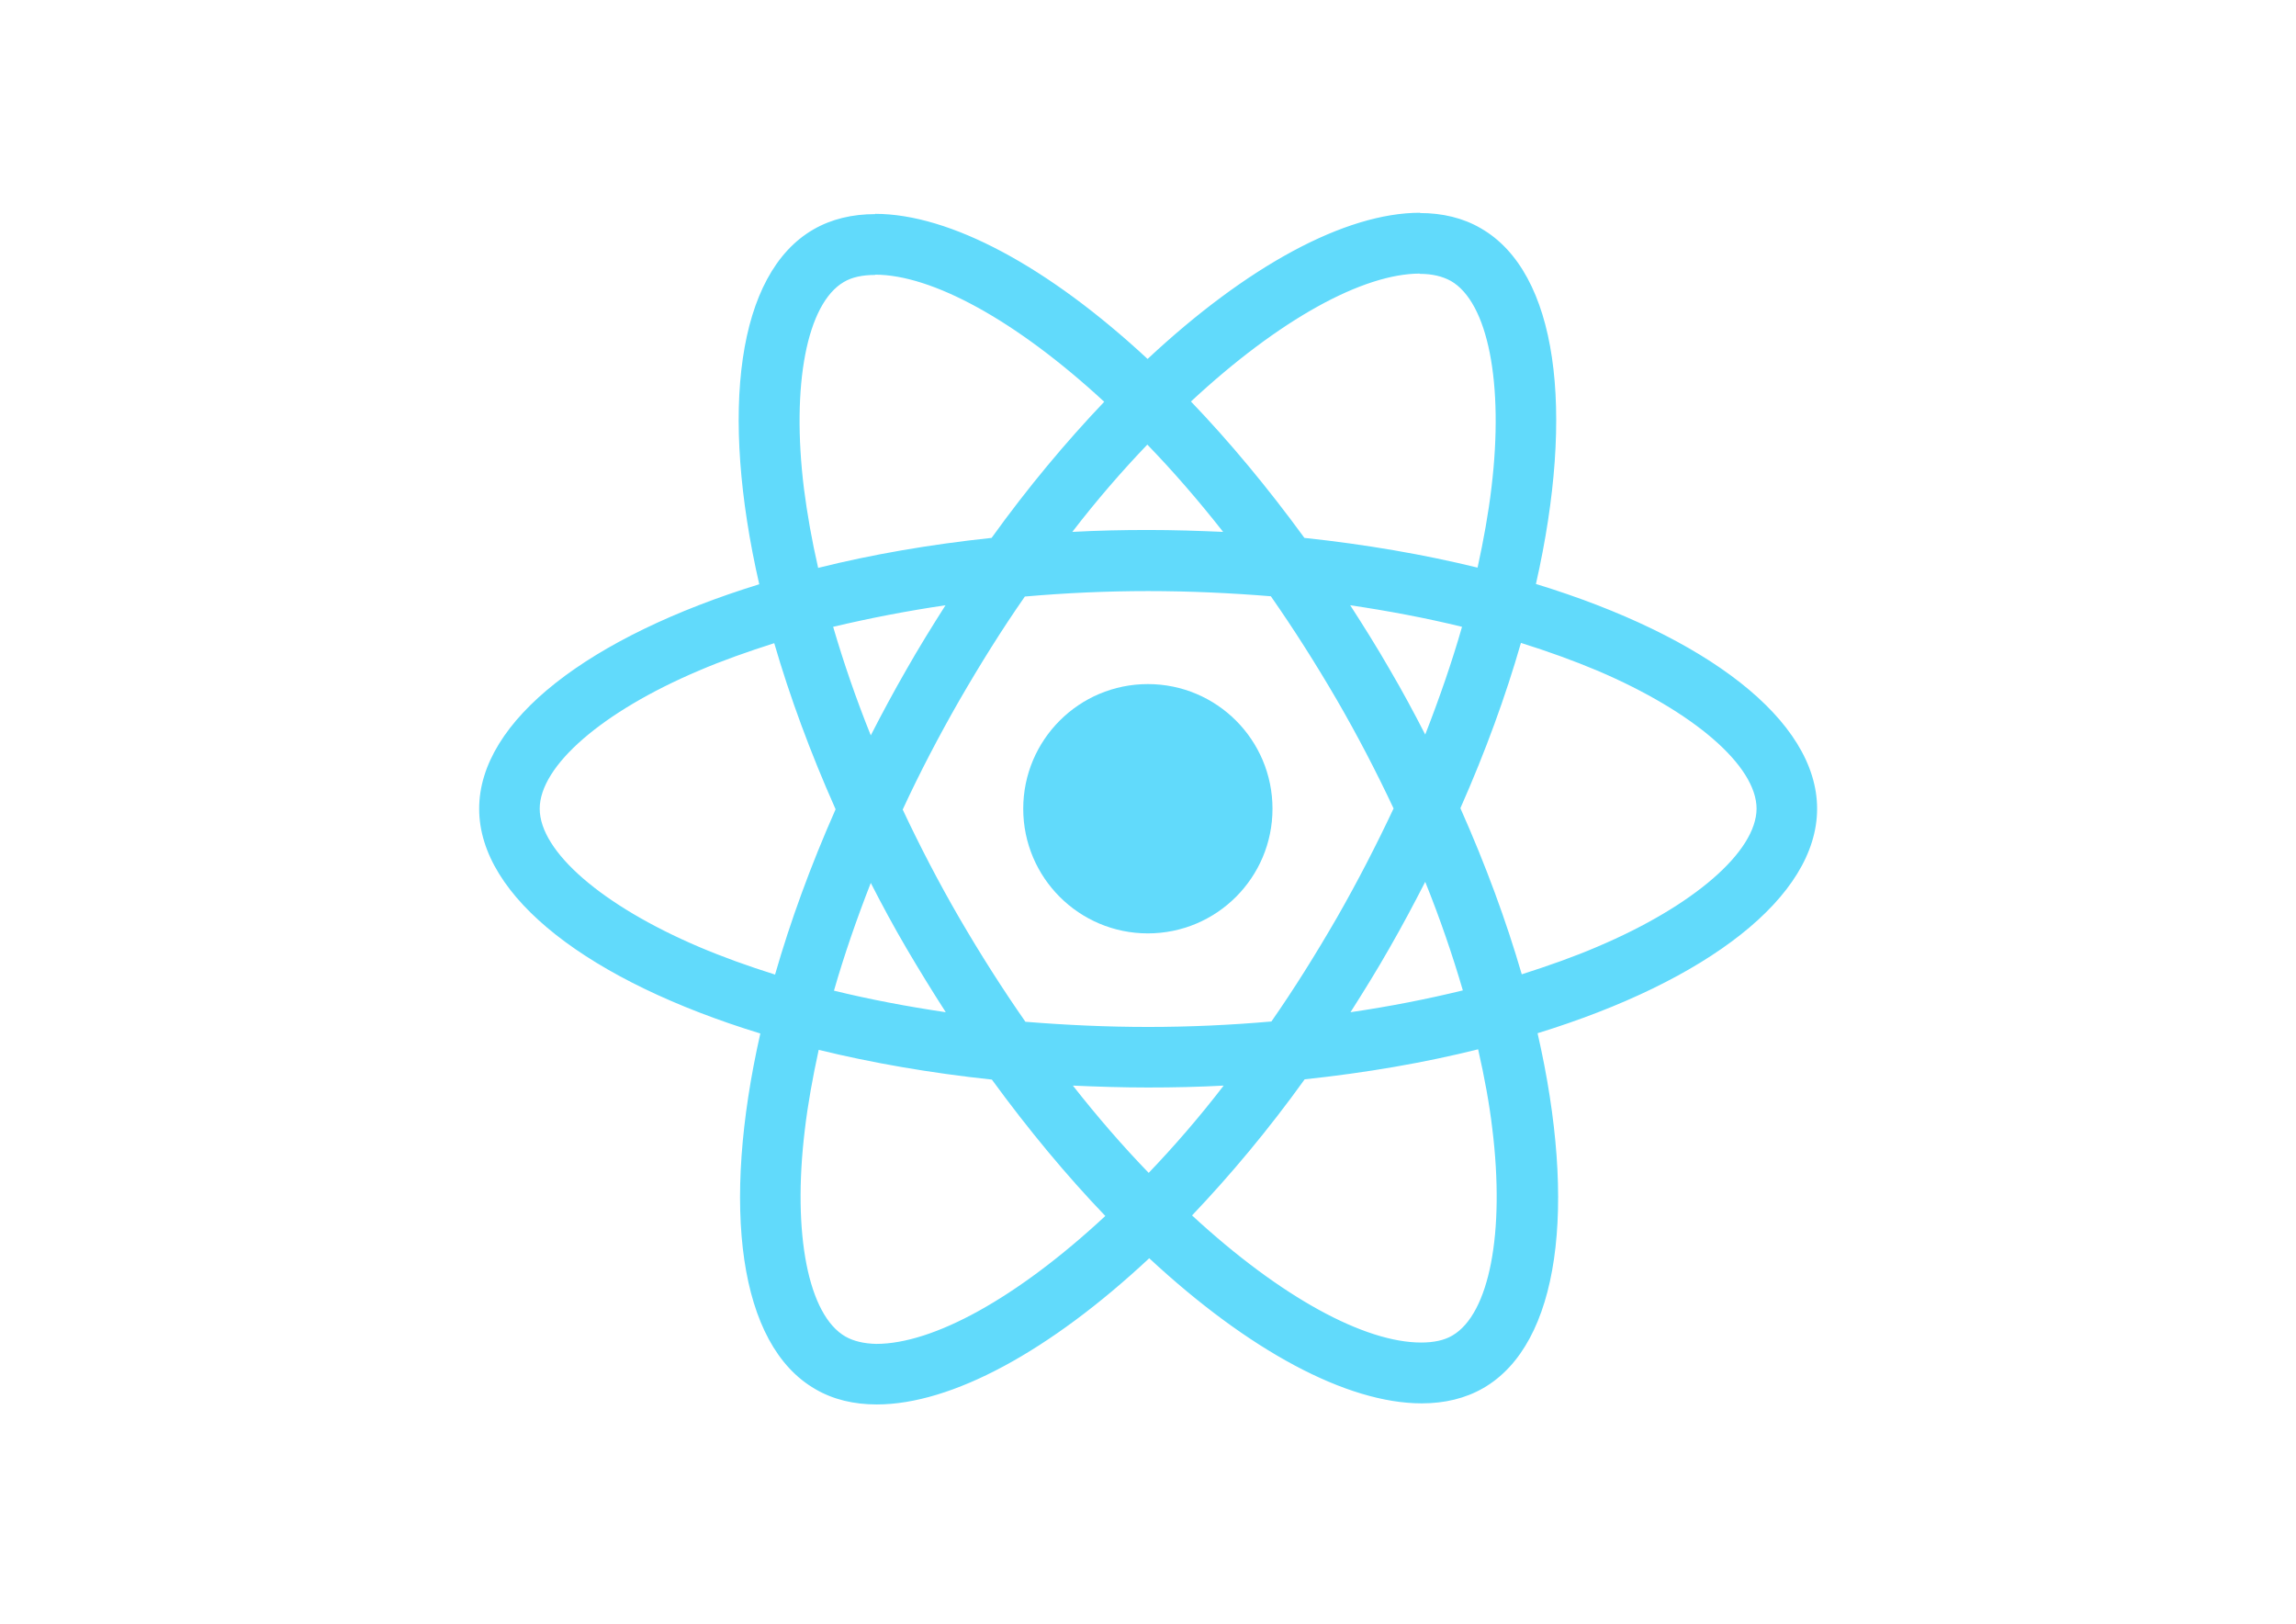
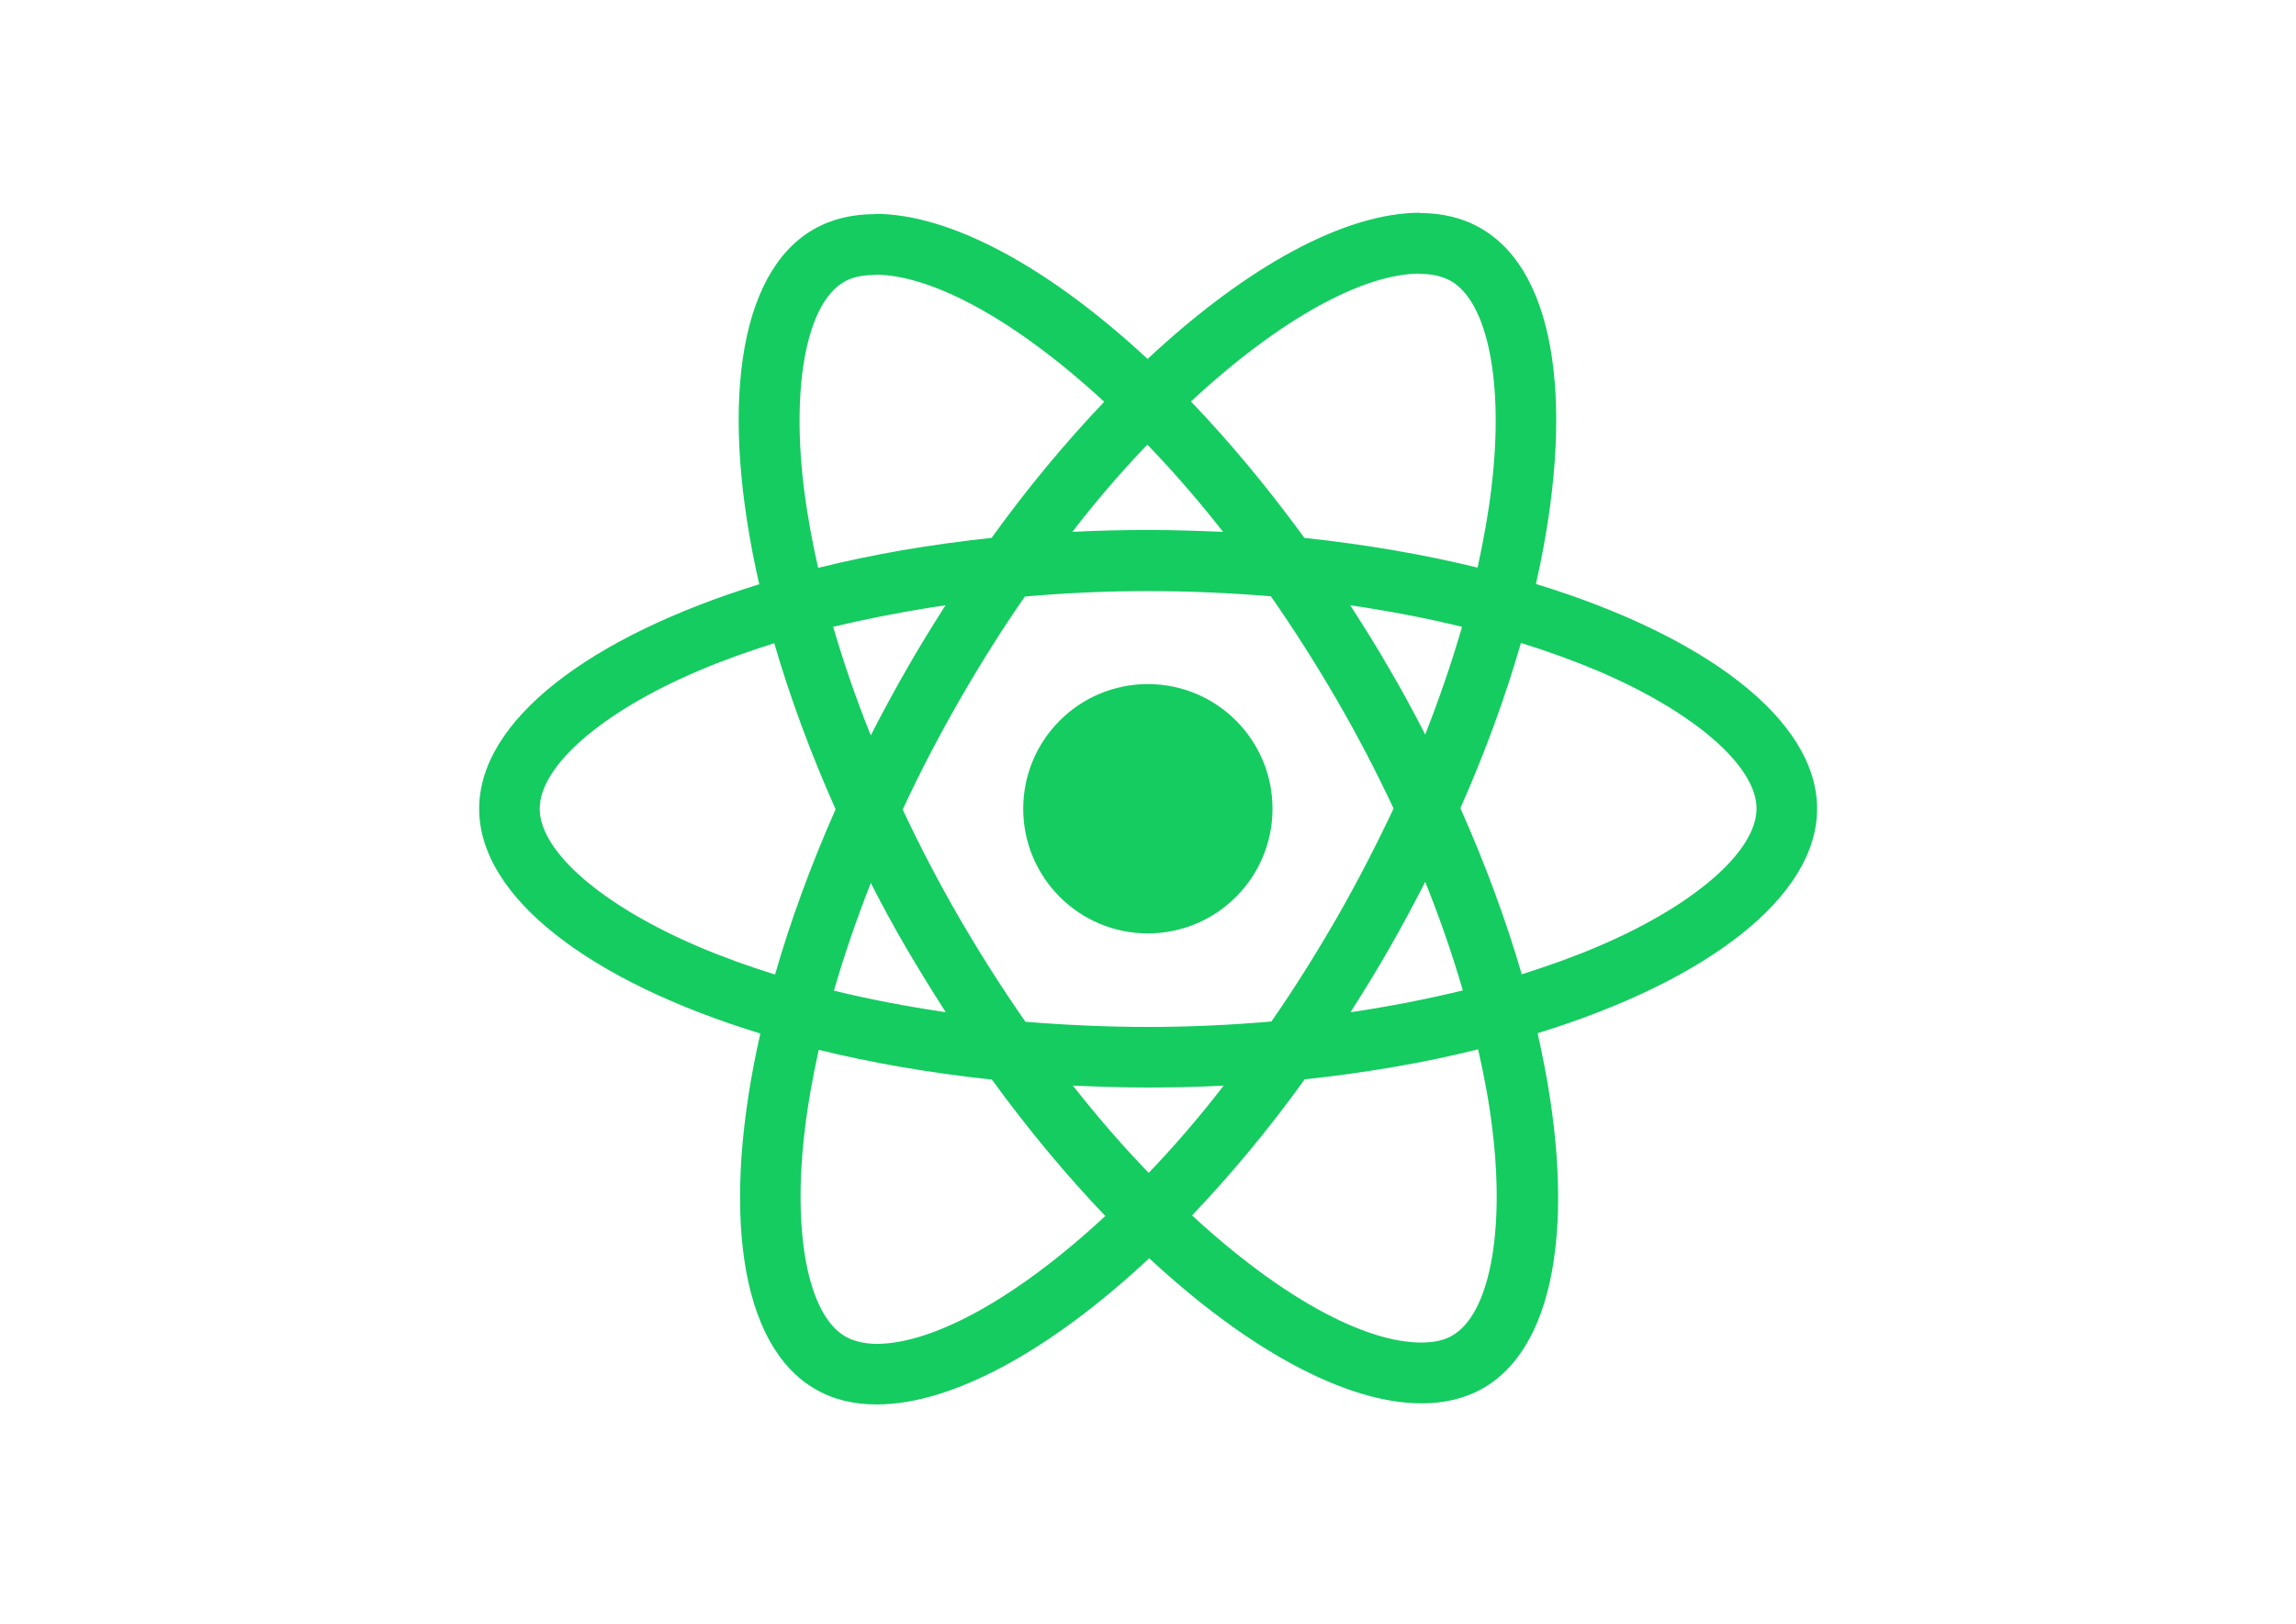
<svg xmlns="http://www.w3.org/2000/svg" viewBox="0 0 841.9 595.3">
-   <g fill="#61DAFB">
+   <g fill="#14CC60">
    <path d="M666.3 296.5c0-32.5-40.7-63.3-103.1-82.4 14.4-63.6 8-114.2-20.2-130.4-6.5-3.8-14.1-5.6-22.4-5.6v22.3c4.6 0 8.3.9 11.4 2.6 13.6 7.8 19.5 37.5 14.9 75.7-1.1 9.4-2.9 19.3-5.1 29.4-19.6-4.8-41-8.5-63.5-10.9-13.5-18.5-27.5-35.3-41.6-50 32.6-30.3 63.2-46.9 84-46.9V78c-27.5 0-63.5 19.6-99.9 53.6-36.4-33.8-72.4-53.2-99.9-53.2v22.3c20.7 0 51.4 16.5 84 46.6-14 14.7-28 31.4-41.3 49.9-22.6 2.4-44 6.1-63.6 11-2.3-10-4-19.7-5.2-29-4.7-38.2 1.1-67.9 14.6-75.8 3-1.8 6.9-2.6 11.5-2.6V78.5c-8.4 0-16 1.8-22.6 5.6-28.1 16.2-34.4 66.7-19.9 130.1-62.2 19.2-102.7 49.9-102.7 82.3 0 32.5 40.7 63.3 103.1 82.4-14.4 63.6-8 114.2 20.2 130.4 6.5 3.8 14.1 5.6 22.5 5.6 27.5 0 63.5-19.6 99.9-53.6 36.4 33.8 72.4 53.2 99.9 53.2 8.4 0 16-1.8 22.6-5.6 28.1-16.2 34.4-66.7 19.9-130.1 62-19.1 102.5-49.9 102.5-82.3zm-130.2-66.7c-3.7 12.9-8.3 26.2-13.5 39.5-4.1-8-8.4-16-13.1-24-4.6-8-9.5-15.8-14.4-23.4 14.2 2.1 27.9 4.7 41 7.9zm-45.8 106.5c-7.8 13.5-15.8 26.3-24.1 38.2-14.9 1.3-30 2-45.2 2-15.1 0-30.2-.7-45-1.9-8.3-11.9-16.4-24.6-24.2-38-7.6-13.1-14.5-26.4-20.8-39.8 6.2-13.4 13.2-26.8 20.7-39.9 7.8-13.5 15.8-26.3 24.1-38.2 14.9-1.3 30-2 45.2-2 15.1 0 30.2.7 45 1.9 8.3 11.9 16.4 24.6 24.2 38 7.6 13.1 14.5 26.4 20.8 39.8-6.3 13.4-13.2 26.8-20.7 39.9zm32.3-13c5.4 13.4 10 26.8 13.8 39.8-13.1 3.2-26.9 5.9-41.2 8 4.9-7.7 9.8-15.6 14.4-23.7 4.6-8 8.9-16.1 13-24.1zM421.2 430c-9.3-9.6-18.6-20.3-27.8-32 9 .4 18.2.7 27.5.7 9.4 0 18.7-.2 27.8-.7-9 11.7-18.3 22.4-27.5 32zm-74.4-58.9c-14.2-2.1-27.9-4.7-41-7.9 3.7-12.9 8.3-26.2 13.5-39.5 4.1 8 8.4 16 13.1 24 4.7 8 9.5 15.8 14.4 23.4zM420.7 163c9.3 9.6 18.6 20.3 27.8 32-9-.4-18.2-.7-27.5-.7-9.4 0-18.7.2-27.8.7 9-11.7 18.3-22.4 27.5-32zm-74 58.9c-4.9 7.7-9.8 15.6-14.4 23.7-4.6 8-8.9 16-13 24-5.4-13.4-10-26.8-13.8-39.8 13.1-3.1 26.9-5.8 41.2-7.9zm-90.5 125.2c-35.4-15.1-58.3-34.9-58.3-50.6 0-15.7 22.9-35.6 58.3-50.6 8.6-3.7 18-7 27.7-10.1 5.7 19.6 13.2 40 22.5 60.9-9.2 20.8-16.6 41.1-22.2 60.6-9.9-3.1-19.3-6.5-28-10.2zM310 490c-13.6-7.8-19.5-37.5-14.9-75.7 1.1-9.4 2.9-19.3 5.1-29.4 19.6 4.8 41 8.5 63.5 10.9 13.5 18.5 27.5 35.3 41.6 50-32.6 30.3-63.2 46.9-84 46.9-4.5-.1-8.3-1-11.3-2.7zm237.2-76.2c4.7 38.2-1.1 67.9-14.6 75.8-3 1.8-6.9 2.6-11.5 2.6-20.7 0-51.4-16.5-84-46.6 14-14.7 28-31.4 41.3-49.9 22.6-2.4 44-6.1 63.6-11 2.3 10.1 4.1 19.8 5.2 29.1zm38.5-66.7c-8.6 3.7-18 7-27.7 10.1-5.7-19.6-13.2-40-22.5-60.9 9.2-20.8 16.6-41.1 22.2-60.6 9.9 3.1 19.3 6.5 28.1 10.2 35.4 15.1 58.3 34.9 58.3 50.6-.1 15.7-23 35.6-58.4 50.6zM320.8 78.4z" />
    <circle cx="420.9" cy="296.5" r="45.7" />
    <path d="M520.5 78.1z" />
  </g>
</svg>
